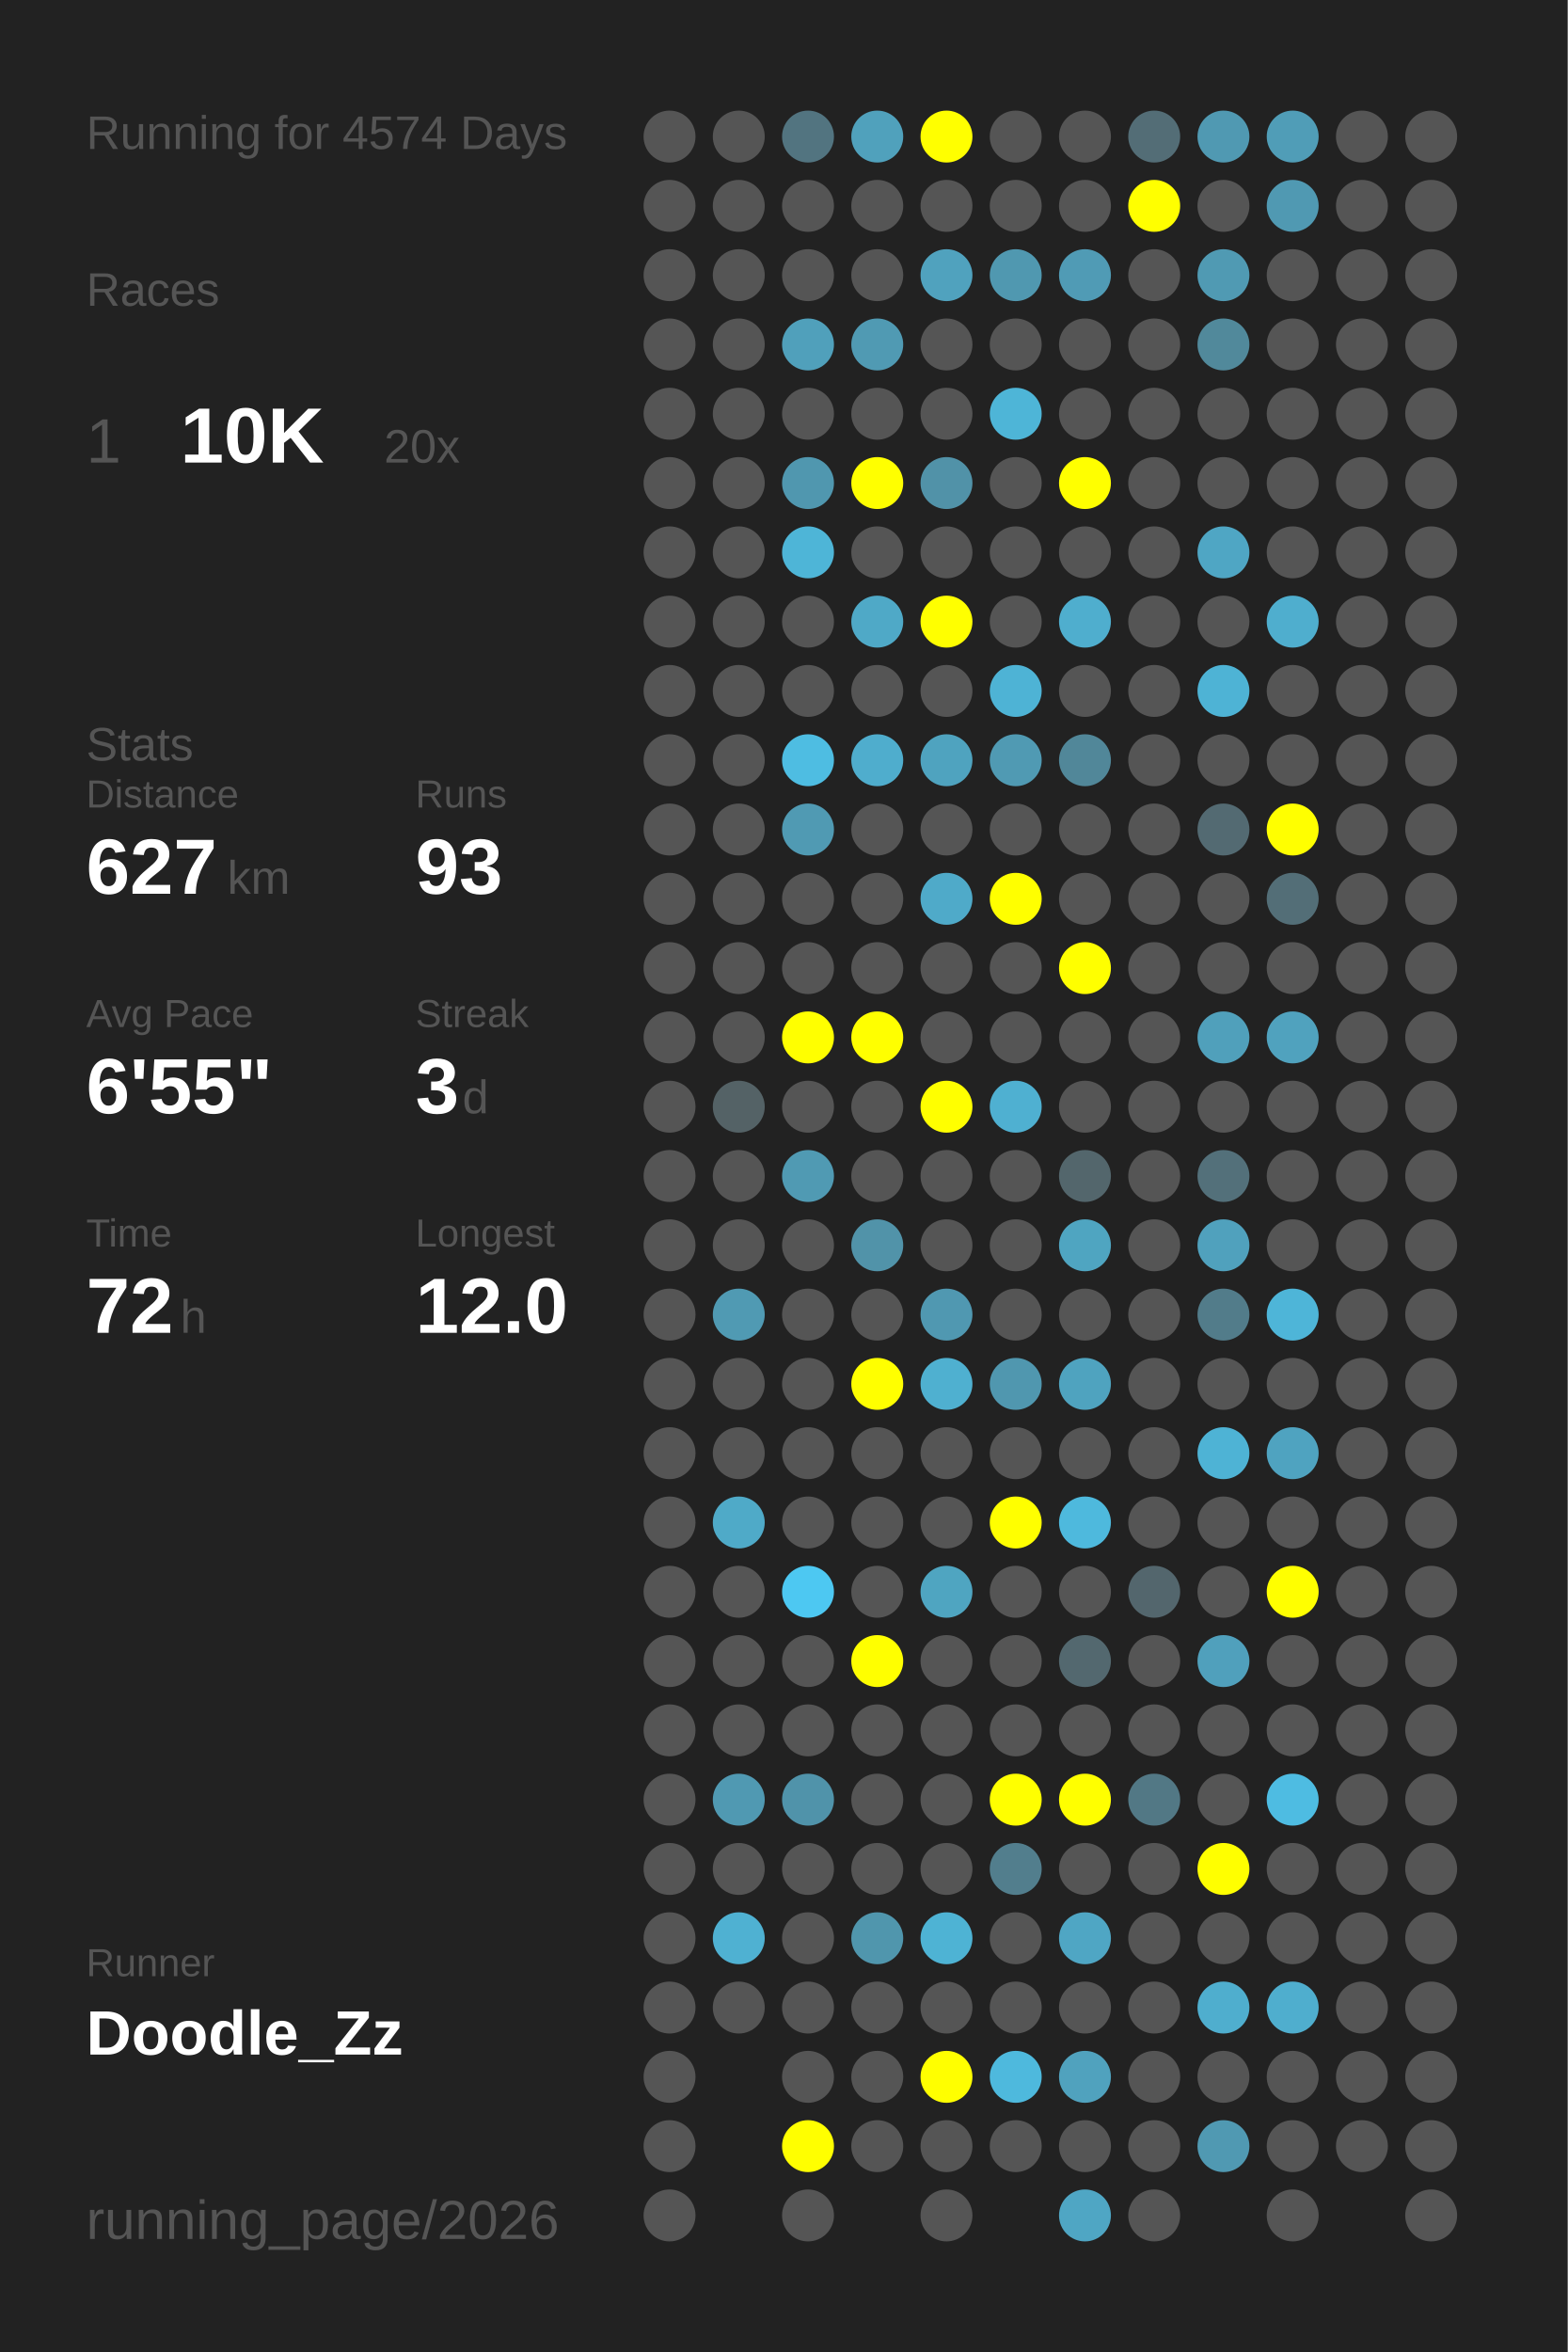
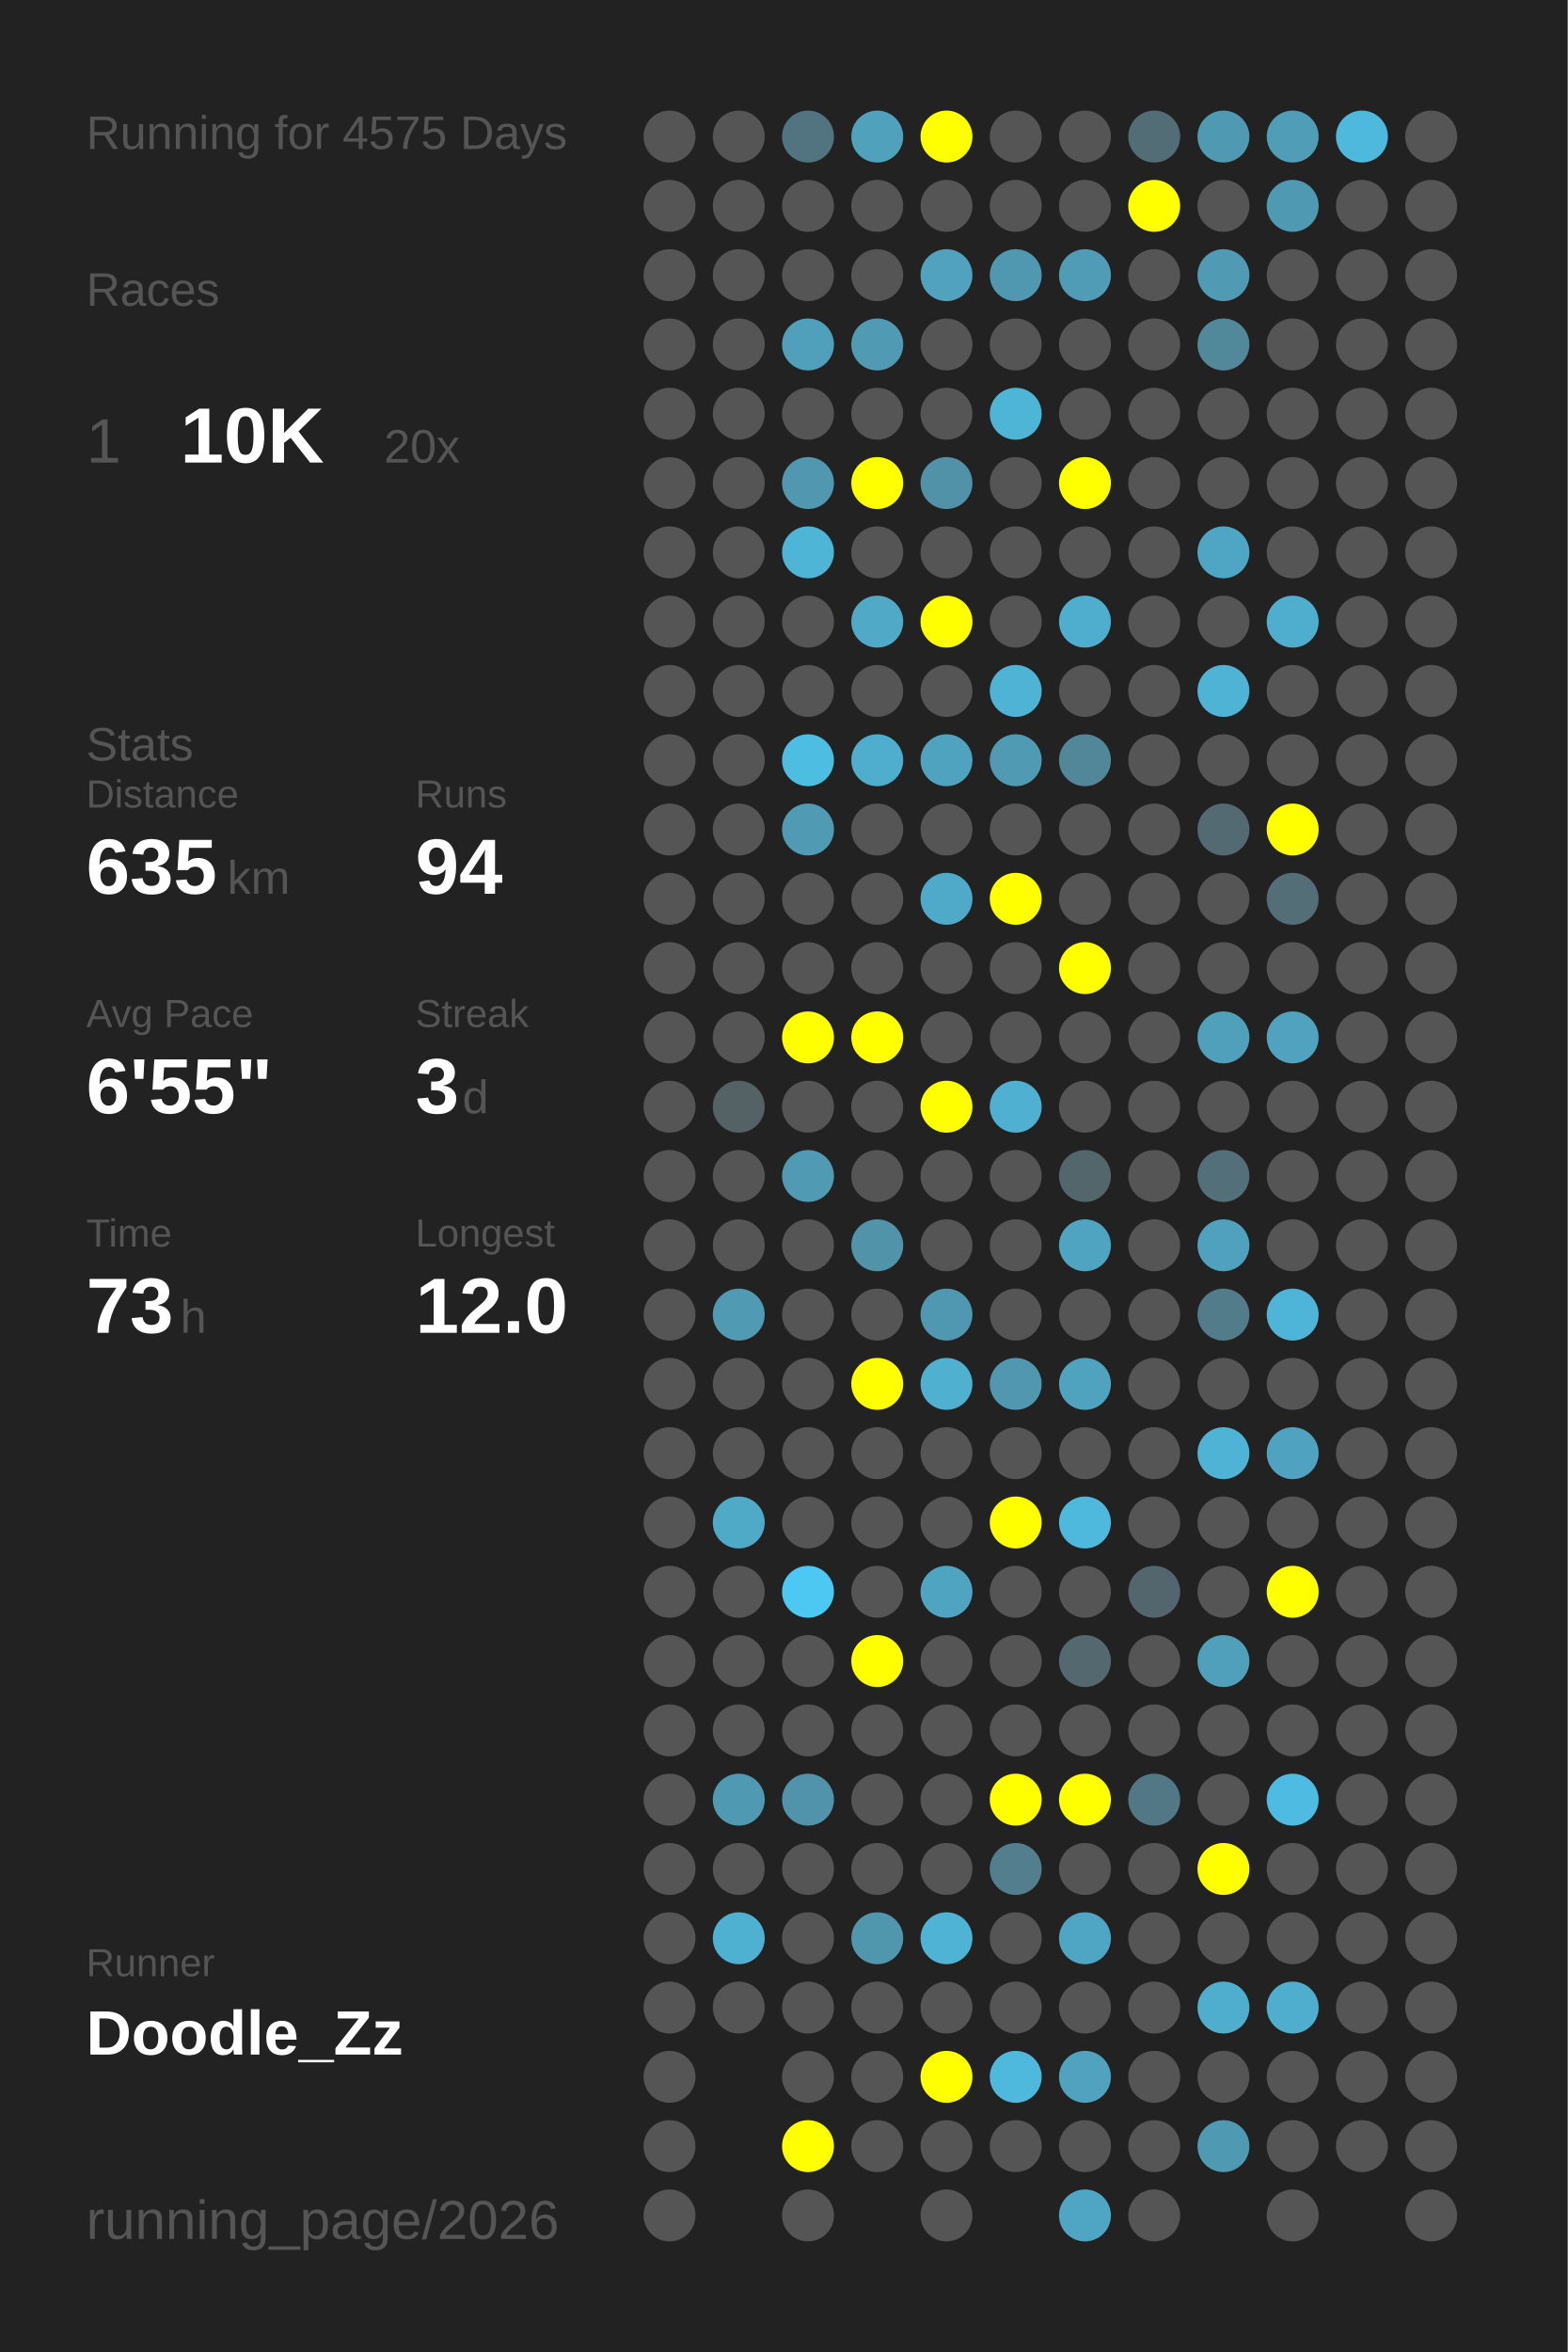
<svg xmlns="http://www.w3.org/2000/svg" baseProfile="full" height="300mm" version="1.1" viewBox="0,0,200,300" width="200mm">
  <defs />
  <rect fill="#222222" height="300" width="200" x="0" y="0" />
-   <text fill="#555555" style="font-size:6px; font-family:Arial;" x="11" y="19">Running for 4574 Days</text>
+   <text fill="#555555" style="font-size:6px; font-family:Arial;" x="11" y="19">Running for 4575 Days</text>
  <text fill="#555555" style="font-size:6px; font-family:Arial;" x="11" y="39">Races</text>
  <text fill="#555555" style="font-size:8px; font-family:Arial;" x="11" y="59">1</text>
  <text fill="#FFFFFF" style="font-size:10px; font-family:Arial; font-weight:bold;" x="23" y="59">10K</text>
  <text fill="#555555" style="font-size:6px; font-family:Arial;" x="49" y="59">20x</text>
  <text fill="#555555" style="font-size:6px; font-family:Arial;" x="11" y="97">Stats</text>
  <text fill="#555555" style="font-size:5px; font-family:Arial;" x="11" y="103">Distance</text>
-   <text fill="#FFFFFF" style="font-size:10px; font-family:Arial; font-weight:bold;" x="11" y="114">627</text>
+   <text fill="#FFFFFF" style="font-size:10px; font-family:Arial; font-weight:bold;" x="11" y="114">635</text>
  <text fill="#555555" style="font-size:6px; font-family:Arial;" x="29" y="114">km</text>
  <text fill="#555555" style="font-size:5px; font-family:Arial;" x="53" y="103">Runs</text>
-   <text fill="#FFFFFF" style="font-size:10px; font-family:Arial; font-weight:bold;" x="53" y="114">93</text>
+   <text fill="#FFFFFF" style="font-size:10px; font-family:Arial; font-weight:bold;" x="53" y="114">94</text>
  <text fill="#555555" style="font-size:5px; font-family:Arial;" x="11" y="131">Avg Pace</text>
  <text fill="#FFFFFF" style="font-size:10px; font-family:Arial; font-weight:bold;" x="11" y="142">6'55"</text>
  <text fill="#555555" style="font-size:5px; font-family:Arial;" x="53" y="131">Streak</text>
  <text fill="#FFFFFF" style="font-size:10px; font-family:Arial; font-weight:bold;" x="53" y="142">3</text>
  <text fill="#555555" style="font-size:6px; font-family:Arial;" x="59" y="142">d</text>
  <text fill="#555555" style="font-size:5px; font-family:Arial;" x="11" y="159">Time</text>
-   <text fill="#FFFFFF" style="font-size:10px; font-family:Arial; font-weight:bold;" x="11" y="170">72</text>
+   <text fill="#FFFFFF" style="font-size:10px; font-family:Arial; font-weight:bold;" x="11" y="170">73</text>
  <text fill="#555555" style="font-size:6px; font-family:Arial;" x="23" y="170">h</text>
  <text fill="#555555" style="font-size:5px; font-family:Arial;" x="53" y="159">Longest</text>
  <text fill="#FFFFFF" style="font-size:10px; font-family:Arial; font-weight:bold;" x="53" y="170">12.0</text>
  <text fill="#555555" style="font-size:5px; font-family:Arial;" x="11" y="252.065">Runner</text>
  <text fill="#FFFFFF" style="font-size:8px; font-family:Arial; font-weight:bold;" x="11" y="262.065">Doodle_Zz</text>
  <text fill="#555555" style="font-size:7px; font-family:Arial;" x="11" y="285.581">running_page/2026</text>
  <circle cx="85.417" cy="17.419" fill="#555555" r="3.312" />
  <circle cx="85.417" cy="26.258" fill="#555555" r="3.312" />
  <circle cx="85.417" cy="35.097" fill="#555555" r="3.312" />
  <circle cx="85.417" cy="43.935" fill="#555555" r="3.312" />
  <circle cx="85.417" cy="52.774" fill="#555555" r="3.312" />
  <circle cx="85.417" cy="61.613" fill="#555555" r="3.312" />
  <circle cx="85.417" cy="70.452" fill="#555555" r="3.312" />
  <circle cx="85.417" cy="79.29" fill="#555555" r="3.312" />
  <circle cx="85.417" cy="88.129" fill="#555555" r="3.312" />
  <circle cx="85.417" cy="96.968" fill="#555555" r="3.312" />
  <circle cx="85.417" cy="105.806" fill="#555555" r="3.312" />
  <circle cx="85.417" cy="114.645" fill="#555555" r="3.312" />
  <circle cx="85.417" cy="123.484" fill="#555555" r="3.312" />
  <circle cx="85.417" cy="132.323" fill="#555555" r="3.312" />
  <circle cx="85.417" cy="141.161" fill="#555555" r="3.312" />
  <circle cx="85.417" cy="150" fill="#555555" r="3.312" />
  <circle cx="85.417" cy="158.839" fill="#555555" r="3.312" />
  <circle cx="85.417" cy="167.677" fill="#555555" r="3.312" />
  <circle cx="85.417" cy="176.516" fill="#555555" r="3.312" />
  <circle cx="85.417" cy="185.355" fill="#555555" r="3.312" />
  <circle cx="85.417" cy="194.194" fill="#555555" r="3.312" />
  <circle cx="85.417" cy="203.032" fill="#555555" r="3.312" />
  <circle cx="85.417" cy="211.871" fill="#555555" r="3.312" />
  <circle cx="85.417" cy="220.71" fill="#555555" r="3.312" />
  <circle cx="85.417" cy="229.548" fill="#555555" r="3.312" />
  <circle cx="85.417" cy="238.387" fill="#555555" r="3.312" />
  <circle cx="85.417" cy="247.226" fill="#555555" r="3.312" />
  <circle cx="85.417" cy="256.065" fill="#555555" r="3.312" />
  <circle cx="85.417" cy="264.903" fill="#555555" r="3.312" />
  <circle cx="85.417" cy="273.742" fill="#555555" r="3.312" />
  <circle cx="85.417" cy="282.581" fill="#555555" r="3.312" />
  <circle cx="94.25" cy="17.419" fill="#555555" r="3.312" />
  <circle cx="94.25" cy="26.258" fill="#555555" r="3.312" />
  <circle cx="94.25" cy="35.097" fill="#555555" r="3.312" />
  <circle cx="94.25" cy="43.935" fill="#555555" r="3.312" />
  <circle cx="94.25" cy="52.774" fill="#555555" r="3.312" />
  <circle cx="94.25" cy="61.613" fill="#555555" r="3.312" />
  <circle cx="94.25" cy="70.452" fill="#555555" r="3.312" />
  <circle cx="94.25" cy="79.29" fill="#555555" r="3.312" />
  <circle cx="94.25" cy="88.129" fill="#555555" r="3.312" />
  <circle cx="94.25" cy="96.968" fill="#555555" r="3.312" />
  <circle cx="94.25" cy="105.806" fill="#555555" r="3.312" />
  <circle cx="94.25" cy="114.645" fill="#555555" r="3.312" />
  <circle cx="94.25" cy="123.484" fill="#555555" r="3.312" />
  <circle cx="94.25" cy="132.323" fill="#555555" r="3.312" />
  <circle cx="94.25" cy="141.161" fill="#546266" r="3.312" />
  <circle cx="94.25" cy="150" fill="#555555" r="3.312" />
  <circle cx="94.25" cy="158.839" fill="#555555" r="3.312" />
  <circle cx="94.25" cy="167.677" fill="#509ab3" r="3.312" />
  <circle cx="94.25" cy="176.516" fill="#555555" r="3.312" />
  <circle cx="94.25" cy="185.355" fill="#555555" r="3.312" />
  <circle cx="94.25" cy="194.194" fill="#4faac8" r="3.312" />
  <circle cx="94.25" cy="203.032" fill="#555555" r="3.312" />
  <circle cx="94.25" cy="211.871" fill="#555555" r="3.312" />
  <circle cx="94.25" cy="220.71" fill="#555555" r="3.312" />
  <circle cx="94.25" cy="229.548" fill="#5099b2" r="3.312" />
  <circle cx="94.25" cy="238.387" fill="#555555" r="3.312" />
  <circle cx="94.25" cy="247.226" fill="#4fb1d2" r="3.312" />
  <circle cx="94.25" cy="256.065" fill="#555555" r="3.312" />
  <circle cx="103.083" cy="17.419" fill="#527480" r="3.312" />
  <circle cx="103.083" cy="26.258" fill="#555555" r="3.312" />
  <circle cx="103.083" cy="35.097" fill="#555555" r="3.312" />
  <circle cx="103.083" cy="43.935" fill="#50a0bb" r="3.312" />
  <circle cx="103.083" cy="52.774" fill="#555555" r="3.312" />
  <circle cx="103.083" cy="61.613" fill="#5097af" r="3.312" />
  <circle cx="103.083" cy="70.452" fill="#4eb5d7" r="3.312" />
  <circle cx="103.083" cy="79.29" fill="#555555" r="3.312" />
  <circle cx="103.083" cy="88.129" fill="#555555" r="3.312" />
  <circle cx="103.083" cy="96.968" fill="#4ebde2" r="3.312" />
  <circle cx="103.083" cy="105.806" fill="#509ab3" r="3.312" />
  <circle cx="103.083" cy="114.645" fill="#555555" r="3.312" />
  <circle cx="103.083" cy="123.484" fill="#555555" r="3.312" />
  <circle cx="103.083" cy="132.323" fill="#FFFF00" r="3.312" />
  <circle cx="103.083" cy="141.161" fill="#555555" r="3.312" />
  <circle cx="103.083" cy="150" fill="#509ab3" r="3.312" />
  <circle cx="103.083" cy="158.839" fill="#555555" r="3.312" />
  <circle cx="103.083" cy="167.677" fill="#555555" r="3.312" />
  <circle cx="103.083" cy="176.516" fill="#555555" r="3.312" />
  <circle cx="103.083" cy="185.355" fill="#555555" r="3.312" />
  <circle cx="103.083" cy="194.194" fill="#555555" r="3.312" />
  <circle cx="103.083" cy="203.032" fill="#4dc8f2" r="3.312" />
  <circle cx="103.083" cy="211.871" fill="#555555" r="3.312" />
  <circle cx="103.083" cy="220.71" fill="#555555" r="3.312" />
  <circle cx="103.083" cy="229.548" fill="#5093aa" r="3.312" />
  <circle cx="103.083" cy="238.387" fill="#555555" r="3.312" />
  <circle cx="103.083" cy="247.226" fill="#555555" r="3.312" />
  <circle cx="103.083" cy="256.065" fill="#555555" r="3.312" />
  <circle cx="103.083" cy="264.903" fill="#555555" r="3.312" />
  <circle cx="103.083" cy="273.742" fill="#FFFF00" r="3.312" />
  <circle cx="103.083" cy="282.581" fill="#555555" r="3.312" />
  <circle cx="111.917" cy="17.419" fill="#50a1bc" r="3.312" />
  <circle cx="111.917" cy="26.258" fill="#555555" r="3.312" />
  <circle cx="111.917" cy="35.097" fill="#555555" r="3.312" />
  <circle cx="111.917" cy="43.935" fill="#509ab3" r="3.312" />
  <circle cx="111.917" cy="52.774" fill="#555555" r="3.312" />
  <circle cx="111.917" cy="61.613" fill="#FFFF00" r="3.312" />
  <circle cx="111.917" cy="70.452" fill="#555555" r="3.312" />
  <circle cx="111.917" cy="79.29" fill="#4fa9c7" r="3.312" />
  <circle cx="111.917" cy="88.129" fill="#555555" r="3.312" />
  <circle cx="111.917" cy="96.968" fill="#4fadcd" r="3.312" />
  <circle cx="111.917" cy="105.806" fill="#555555" r="3.312" />
  <circle cx="111.917" cy="114.645" fill="#555555" r="3.312" />
  <circle cx="111.917" cy="123.484" fill="#555555" r="3.312" />
  <circle cx="111.917" cy="132.323" fill="#FFFF00" r="3.312" />
  <circle cx="111.917" cy="141.161" fill="#555555" r="3.312" />
  <circle cx="111.917" cy="150" fill="#555555" r="3.312" />
  <circle cx="111.917" cy="158.839" fill="#5193a9" r="3.312" />
  <circle cx="111.917" cy="167.677" fill="#555555" r="3.312" />
  <circle cx="111.917" cy="176.516" fill="#FFFF00" r="3.312" />
  <circle cx="111.917" cy="185.355" fill="#555555" r="3.312" />
  <circle cx="111.917" cy="194.194" fill="#555555" r="3.312" />
  <circle cx="111.917" cy="203.032" fill="#555555" r="3.312" />
  <circle cx="111.917" cy="211.871" fill="#FFFF00" r="3.312" />
  <circle cx="111.917" cy="220.71" fill="#555555" r="3.312" />
  <circle cx="111.917" cy="229.548" fill="#555555" r="3.312" />
  <circle cx="111.917" cy="238.387" fill="#555555" r="3.312" />
  <circle cx="111.917" cy="247.226" fill="#5096ad" r="3.312" />
  <circle cx="111.917" cy="256.065" fill="#555555" r="3.312" />
  <circle cx="111.917" cy="264.903" fill="#555555" r="3.312" />
  <circle cx="111.917" cy="273.742" fill="#555555" r="3.312" />
  <circle cx="120.75" cy="17.419" fill="#FFFF00" r="3.312" />
  <circle cx="120.75" cy="26.258" fill="#555555" r="3.312" />
  <circle cx="120.75" cy="35.097" fill="#50a2be" r="3.312" />
  <circle cx="120.75" cy="43.935" fill="#555555" r="3.312" />
  <circle cx="120.75" cy="52.774" fill="#555555" r="3.312" />
  <circle cx="120.75" cy="61.613" fill="#5192a8" r="3.312" />
  <circle cx="120.75" cy="70.452" fill="#555555" r="3.312" />
  <circle cx="120.75" cy="79.29" fill="#FFFF00" r="3.312" />
  <circle cx="120.75" cy="88.129" fill="#555555" r="3.312" />
  <circle cx="120.75" cy="96.968" fill="#4fa3bf" r="3.312" />
  <circle cx="120.75" cy="105.806" fill="#555555" r="3.312" />
  <circle cx="120.75" cy="114.645" fill="#4faac9" r="3.312" />
  <circle cx="120.75" cy="123.484" fill="#555555" r="3.312" />
  <circle cx="120.75" cy="132.323" fill="#555555" r="3.312" />
  <circle cx="120.75" cy="141.161" fill="#FFFF00" r="3.312" />
  <circle cx="120.75" cy="150" fill="#555555" r="3.312" />
  <circle cx="120.75" cy="158.839" fill="#555555" r="3.312" />
  <circle cx="120.75" cy="167.677" fill="#5098b1" r="3.312" />
  <circle cx="120.75" cy="176.516" fill="#4fb0d0" r="3.312" />
  <circle cx="120.75" cy="185.355" fill="#555555" r="3.312" />
  <circle cx="120.75" cy="194.194" fill="#555555" r="3.312" />
  <circle cx="120.75" cy="203.032" fill="#4fa5c1" r="3.312" />
  <circle cx="120.75" cy="211.871" fill="#555555" r="3.312" />
  <circle cx="120.75" cy="220.71" fill="#555555" r="3.312" />
  <circle cx="120.75" cy="229.548" fill="#555555" r="3.312" />
  <circle cx="120.75" cy="238.387" fill="#555555" r="3.312" />
  <circle cx="120.75" cy="247.226" fill="#4eb3d4" r="3.312" />
  <circle cx="120.75" cy="256.065" fill="#555555" r="3.312" />
  <circle cx="120.75" cy="264.903" fill="#FFFF00" r="3.312" />
  <circle cx="120.75" cy="273.742" fill="#555555" r="3.312" />
  <circle cx="120.75" cy="282.581" fill="#555555" r="3.312" />
  <circle cx="129.583" cy="17.419" fill="#555555" r="3.312" />
  <circle cx="129.583" cy="26.258" fill="#555555" r="3.312" />
  <circle cx="129.583" cy="35.097" fill="#5098b0" r="3.312" />
  <circle cx="129.583" cy="43.935" fill="#555555" r="3.312" />
  <circle cx="129.583" cy="52.774" fill="#4eb5d7" r="3.312" />
  <circle cx="129.583" cy="61.613" fill="#555555" r="3.312" />
  <circle cx="129.583" cy="70.452" fill="#555555" r="3.312" />
  <circle cx="129.583" cy="79.29" fill="#555555" r="3.312" />
  <circle cx="129.583" cy="88.129" fill="#4eb3d5" r="3.312" />
  <circle cx="129.583" cy="96.968" fill="#509ab3" r="3.312" />
  <circle cx="129.583" cy="105.806" fill="#555555" r="3.312" />
  <circle cx="129.583" cy="114.645" fill="#FFFF00" r="3.312" />
  <circle cx="129.583" cy="123.484" fill="#555555" r="3.312" />
  <circle cx="129.583" cy="132.323" fill="#555555" r="3.312" />
  <circle cx="129.583" cy="141.161" fill="#4fb0d1" r="3.312" />
  <circle cx="129.583" cy="150" fill="#555555" r="3.312" />
  <circle cx="129.583" cy="158.839" fill="#555555" r="3.312" />
  <circle cx="129.583" cy="167.677" fill="#555555" r="3.312" />
  <circle cx="129.583" cy="176.516" fill="#5097af" r="3.312" />
  <circle cx="129.583" cy="185.355" fill="#555555" r="3.312" />
  <circle cx="129.583" cy="194.194" fill="#FFFF00" r="3.312" />
  <circle cx="129.583" cy="203.032" fill="#555555" r="3.312" />
  <circle cx="129.583" cy="211.871" fill="#555555" r="3.312" />
  <circle cx="129.583" cy="220.71" fill="#555555" r="3.312" />
  <circle cx="129.583" cy="229.548" fill="#FFFF00" r="3.312" />
  <circle cx="129.583" cy="238.387" fill="#527e8d" r="3.312" />
  <circle cx="129.583" cy="247.226" fill="#555555" r="3.312" />
  <circle cx="129.583" cy="256.065" fill="#555555" r="3.312" />
  <circle cx="129.583" cy="264.903" fill="#4eb9dd" r="3.312" />
  <circle cx="129.583" cy="273.742" fill="#555555" r="3.312" />
  <circle cx="138.417" cy="17.419" fill="#555555" r="3.312" />
  <circle cx="138.417" cy="26.258" fill="#555555" r="3.312" />
  <circle cx="138.417" cy="35.097" fill="#509bb5" r="3.312" />
  <circle cx="138.417" cy="43.935" fill="#555555" r="3.312" />
  <circle cx="138.417" cy="52.774" fill="#555555" r="3.312" />
  <circle cx="138.417" cy="61.613" fill="#FFFF00" r="3.312" />
  <circle cx="138.417" cy="70.452" fill="#555555" r="3.312" />
  <circle cx="138.417" cy="79.29" fill="#4faece" r="3.312" />
  <circle cx="138.417" cy="88.129" fill="#555555" r="3.312" />
  <circle cx="138.417" cy="96.968" fill="#518799" r="3.312" />
  <circle cx="138.417" cy="105.806" fill="#555555" r="3.312" />
  <circle cx="138.417" cy="114.645" fill="#555555" r="3.312" />
  <circle cx="138.417" cy="123.484" fill="#FFFF00" r="3.312" />
  <circle cx="138.417" cy="132.323" fill="#555555" r="3.312" />
  <circle cx="138.417" cy="141.161" fill="#555555" r="3.312" />
  <circle cx="138.417" cy="150" fill="#53666c" r="3.312" />
  <circle cx="138.417" cy="158.839" fill="#4fa5c1" r="3.312" />
  <circle cx="138.417" cy="167.677" fill="#555555" r="3.312" />
  <circle cx="138.417" cy="176.516" fill="#4fa3bf" r="3.312" />
  <circle cx="138.417" cy="185.355" fill="#555555" r="3.312" />
  <circle cx="138.417" cy="194.194" fill="#4eb9dd" r="3.312" />
  <circle cx="138.417" cy="203.032" fill="#555555" r="3.312" />
  <circle cx="138.417" cy="211.871" fill="#53686f" r="3.312" />
  <circle cx="138.417" cy="220.71" fill="#555555" r="3.312" />
  <circle cx="138.417" cy="229.548" fill="#FFFF00" r="3.312" />
  <circle cx="138.417" cy="238.387" fill="#555555" r="3.312" />
  <circle cx="138.417" cy="247.226" fill="#4fa6c4" r="3.312" />
  <circle cx="138.417" cy="256.065" fill="#555555" r="3.312" />
  <circle cx="138.417" cy="264.903" fill="#50a2be" r="3.312" />
  <circle cx="138.417" cy="273.742" fill="#555555" r="3.312" />
  <circle cx="138.417" cy="282.581" fill="#4fa6c4" r="3.312" />
  <circle cx="147.25" cy="17.419" fill="#536d76" r="3.312" />
  <circle cx="147.25" cy="26.258" fill="#FFFF00" r="3.312" />
  <circle cx="147.25" cy="35.097" fill="#555555" r="3.312" />
  <circle cx="147.25" cy="43.935" fill="#555555" r="3.312" />
  <circle cx="147.25" cy="52.774" fill="#555555" r="3.312" />
  <circle cx="147.25" cy="61.613" fill="#555555" r="3.312" />
  <circle cx="147.25" cy="70.452" fill="#555555" r="3.312" />
  <circle cx="147.25" cy="79.29" fill="#555555" r="3.312" />
  <circle cx="147.25" cy="88.129" fill="#555555" r="3.312" />
  <circle cx="147.25" cy="96.968" fill="#555555" r="3.312" />
  <circle cx="147.25" cy="105.806" fill="#555555" r="3.312" />
  <circle cx="147.25" cy="114.645" fill="#555555" r="3.312" />
  <circle cx="147.25" cy="123.484" fill="#555555" r="3.312" />
  <circle cx="147.25" cy="132.323" fill="#555555" r="3.312" />
  <circle cx="147.25" cy="141.161" fill="#555555" r="3.312" />
  <circle cx="147.25" cy="150" fill="#555555" r="3.312" />
  <circle cx="147.25" cy="158.839" fill="#555555" r="3.312" />
  <circle cx="147.25" cy="167.677" fill="#555555" r="3.312" />
  <circle cx="147.25" cy="176.516" fill="#555555" r="3.312" />
  <circle cx="147.25" cy="185.355" fill="#555555" r="3.312" />
  <circle cx="147.25" cy="194.194" fill="#555555" r="3.312" />
  <circle cx="147.25" cy="203.032" fill="#53666d" r="3.312" />
  <circle cx="147.25" cy="211.871" fill="#555555" r="3.312" />
  <circle cx="147.25" cy="220.71" fill="#555555" r="3.312" />
  <circle cx="147.25" cy="229.548" fill="#527885" r="3.312" />
  <circle cx="147.25" cy="238.387" fill="#555555" r="3.312" />
  <circle cx="147.25" cy="247.226" fill="#555555" r="3.312" />
  <circle cx="147.25" cy="256.065" fill="#555555" r="3.312" />
  <circle cx="147.25" cy="264.903" fill="#555555" r="3.312" />
  <circle cx="147.25" cy="273.742" fill="#555555" r="3.312" />
  <circle cx="147.25" cy="282.581" fill="#555555" r="3.312" />
  <circle cx="156.083" cy="17.419" fill="#5099b2" r="3.312" />
  <circle cx="156.083" cy="26.258" fill="#555555" r="3.312" />
  <circle cx="156.083" cy="35.097" fill="#509ab3" r="3.312" />
  <circle cx="156.083" cy="43.935" fill="#51899b" r="3.312" />
  <circle cx="156.083" cy="52.774" fill="#555555" r="3.312" />
  <circle cx="156.083" cy="61.613" fill="#555555" r="3.312" />
  <circle cx="156.083" cy="70.452" fill="#4fa6c4" r="3.312" />
  <circle cx="156.083" cy="79.29" fill="#555555" r="3.312" />
  <circle cx="156.083" cy="88.129" fill="#4eb3d5" r="3.312" />
  <circle cx="156.083" cy="96.968" fill="#555555" r="3.312" />
  <circle cx="156.083" cy="105.806" fill="#536a72" r="3.312" />
  <circle cx="156.083" cy="114.645" fill="#555555" r="3.312" />
  <circle cx="156.083" cy="123.484" fill="#555555" r="3.312" />
  <circle cx="156.083" cy="132.323" fill="#50a0bb" r="3.312" />
  <circle cx="156.083" cy="141.161" fill="#555555" r="3.312" />
  <circle cx="156.083" cy="150" fill="#53707a" r="3.312" />
  <circle cx="156.083" cy="158.839" fill="#50a1bd" r="3.312" />
  <circle cx="156.083" cy="167.677" fill="#527c8a" r="3.312" />
  <circle cx="156.083" cy="176.516" fill="#555555" r="3.312" />
  <circle cx="156.083" cy="185.355" fill="#4eb3d5" r="3.312" />
  <circle cx="156.083" cy="194.194" fill="#555555" r="3.312" />
  <circle cx="156.083" cy="203.032" fill="#555555" r="3.312" />
  <circle cx="156.083" cy="211.871" fill="#50a0bc" r="3.312" />
  <circle cx="156.083" cy="220.71" fill="#555555" r="3.312" />
  <circle cx="156.083" cy="229.548" fill="#555555" r="3.312" />
  <circle cx="156.083" cy="238.387" fill="#FFFF00" r="3.312" />
  <circle cx="156.083" cy="247.226" fill="#555555" r="3.312" />
  <circle cx="156.083" cy="256.065" fill="#4faece" r="3.312" />
  <circle cx="156.083" cy="264.903" fill="#555555" r="3.312" />
  <circle cx="156.083" cy="273.742" fill="#5099b2" r="3.312" />
  <circle cx="164.917" cy="17.419" fill="#509db7" r="3.312" />
  <circle cx="164.917" cy="26.258" fill="#5099b2" r="3.312" />
  <circle cx="164.917" cy="35.097" fill="#555555" r="3.312" />
  <circle cx="164.917" cy="43.935" fill="#555555" r="3.312" />
  <circle cx="164.917" cy="52.774" fill="#555555" r="3.312" />
  <circle cx="164.917" cy="61.613" fill="#555555" r="3.312" />
  <circle cx="164.917" cy="70.452" fill="#555555" r="3.312" />
  <circle cx="164.917" cy="79.29" fill="#4faece" r="3.312" />
  <circle cx="164.917" cy="88.129" fill="#555555" r="3.312" />
  <circle cx="164.917" cy="96.968" fill="#555555" r="3.312" />
  <circle cx="164.917" cy="105.806" fill="#FFFF00" r="3.312" />
  <circle cx="164.917" cy="114.645" fill="#536e77" r="3.312" />
  <circle cx="164.917" cy="123.484" fill="#555555" r="3.312" />
  <circle cx="164.917" cy="132.323" fill="#50a2be" r="3.312" />
  <circle cx="164.917" cy="141.161" fill="#555555" r="3.312" />
  <circle cx="164.917" cy="150" fill="#555555" r="3.312" />
  <circle cx="164.917" cy="158.839" fill="#555555" r="3.312" />
  <circle cx="164.917" cy="167.677" fill="#4eb5d8" r="3.312" />
  <circle cx="164.917" cy="176.516" fill="#555555" r="3.312" />
  <circle cx="164.917" cy="185.355" fill="#4fa3c0" r="3.312" />
  <circle cx="164.917" cy="194.194" fill="#555555" r="3.312" />
  <circle cx="164.917" cy="203.032" fill="#FFFF00" r="3.312" />
  <circle cx="164.917" cy="211.871" fill="#555555" r="3.312" />
  <circle cx="164.917" cy="220.71" fill="#555555" r="3.312" />
  <circle cx="164.917" cy="229.548" fill="#4ebce2" r="3.312" />
  <circle cx="164.917" cy="238.387" fill="#555555" r="3.312" />
  <circle cx="164.917" cy="247.226" fill="#555555" r="3.312" />
  <circle cx="164.917" cy="256.065" fill="#4faece" r="3.312" />
  <circle cx="164.917" cy="264.903" fill="#555555" r="3.312" />
  <circle cx="164.917" cy="273.742" fill="#555555" r="3.312" />
  <circle cx="164.917" cy="282.581" fill="#555555" r="3.312" />
-   <circle cx="173.75" cy="17.419" fill="#555555" r="3.312" />
+   <circle cx="173.75" cy="17.419" fill="#4eb9dd" r="3.312" />
  <circle cx="173.75" cy="26.258" fill="#555555" r="3.312" />
  <circle cx="173.75" cy="35.097" fill="#555555" r="3.312" />
  <circle cx="173.75" cy="43.935" fill="#555555" r="3.312" />
  <circle cx="173.75" cy="52.774" fill="#555555" r="3.312" />
  <circle cx="173.75" cy="61.613" fill="#555555" r="3.312" />
  <circle cx="173.75" cy="70.452" fill="#555555" r="3.312" />
  <circle cx="173.75" cy="79.29" fill="#555555" r="3.312" />
  <circle cx="173.75" cy="88.129" fill="#555555" r="3.312" />
  <circle cx="173.75" cy="96.968" fill="#555555" r="3.312" />
  <circle cx="173.75" cy="105.806" fill="#555555" r="3.312" />
  <circle cx="173.75" cy="114.645" fill="#555555" r="3.312" />
  <circle cx="173.75" cy="123.484" fill="#555555" r="3.312" />
  <circle cx="173.75" cy="132.323" fill="#555555" r="3.312" />
  <circle cx="173.75" cy="141.161" fill="#555555" r="3.312" />
  <circle cx="173.75" cy="150" fill="#555555" r="3.312" />
  <circle cx="173.75" cy="158.839" fill="#555555" r="3.312" />
  <circle cx="173.75" cy="167.677" fill="#555555" r="3.312" />
  <circle cx="173.75" cy="176.516" fill="#555555" r="3.312" />
  <circle cx="173.75" cy="185.355" fill="#555555" r="3.312" />
  <circle cx="173.75" cy="194.194" fill="#555555" r="3.312" />
  <circle cx="173.75" cy="203.032" fill="#555555" r="3.312" />
  <circle cx="173.75" cy="211.871" fill="#555555" r="3.312" />
  <circle cx="173.75" cy="220.71" fill="#555555" r="3.312" />
  <circle cx="173.75" cy="229.548" fill="#555555" r="3.312" />
  <circle cx="173.75" cy="238.387" fill="#555555" r="3.312" />
  <circle cx="173.75" cy="247.226" fill="#555555" r="3.312" />
  <circle cx="173.75" cy="256.065" fill="#555555" r="3.312" />
  <circle cx="173.75" cy="264.903" fill="#555555" r="3.312" />
  <circle cx="173.75" cy="273.742" fill="#555555" r="3.312" />
  <circle cx="182.583" cy="17.419" fill="#555555" r="3.312" />
  <circle cx="182.583" cy="26.258" fill="#555555" r="3.312" />
  <circle cx="182.583" cy="35.097" fill="#555555" r="3.312" />
  <circle cx="182.583" cy="43.935" fill="#555555" r="3.312" />
  <circle cx="182.583" cy="52.774" fill="#555555" r="3.312" />
  <circle cx="182.583" cy="61.613" fill="#555555" r="3.312" />
  <circle cx="182.583" cy="70.452" fill="#555555" r="3.312" />
  <circle cx="182.583" cy="79.29" fill="#555555" r="3.312" />
  <circle cx="182.583" cy="88.129" fill="#555555" r="3.312" />
  <circle cx="182.583" cy="96.968" fill="#555555" r="3.312" />
  <circle cx="182.583" cy="105.806" fill="#555555" r="3.312" />
  <circle cx="182.583" cy="114.645" fill="#555555" r="3.312" />
  <circle cx="182.583" cy="123.484" fill="#555555" r="3.312" />
  <circle cx="182.583" cy="132.323" fill="#555555" r="3.312" />
  <circle cx="182.583" cy="141.161" fill="#555555" r="3.312" />
  <circle cx="182.583" cy="150" fill="#555555" r="3.312" />
  <circle cx="182.583" cy="158.839" fill="#555555" r="3.312" />
  <circle cx="182.583" cy="167.677" fill="#555555" r="3.312" />
  <circle cx="182.583" cy="176.516" fill="#555555" r="3.312" />
  <circle cx="182.583" cy="185.355" fill="#555555" r="3.312" />
  <circle cx="182.583" cy="194.194" fill="#555555" r="3.312" />
  <circle cx="182.583" cy="203.032" fill="#555555" r="3.312" />
  <circle cx="182.583" cy="211.871" fill="#555555" r="3.312" />
  <circle cx="182.583" cy="220.71" fill="#555555" r="3.312" />
  <circle cx="182.583" cy="229.548" fill="#555555" r="3.312" />
  <circle cx="182.583" cy="238.387" fill="#555555" r="3.312" />
  <circle cx="182.583" cy="247.226" fill="#555555" r="3.312" />
  <circle cx="182.583" cy="256.065" fill="#555555" r="3.312" />
  <circle cx="182.583" cy="264.903" fill="#555555" r="3.312" />
  <circle cx="182.583" cy="273.742" fill="#555555" r="3.312" />
  <circle cx="182.583" cy="282.581" fill="#555555" r="3.312" />
</svg>
